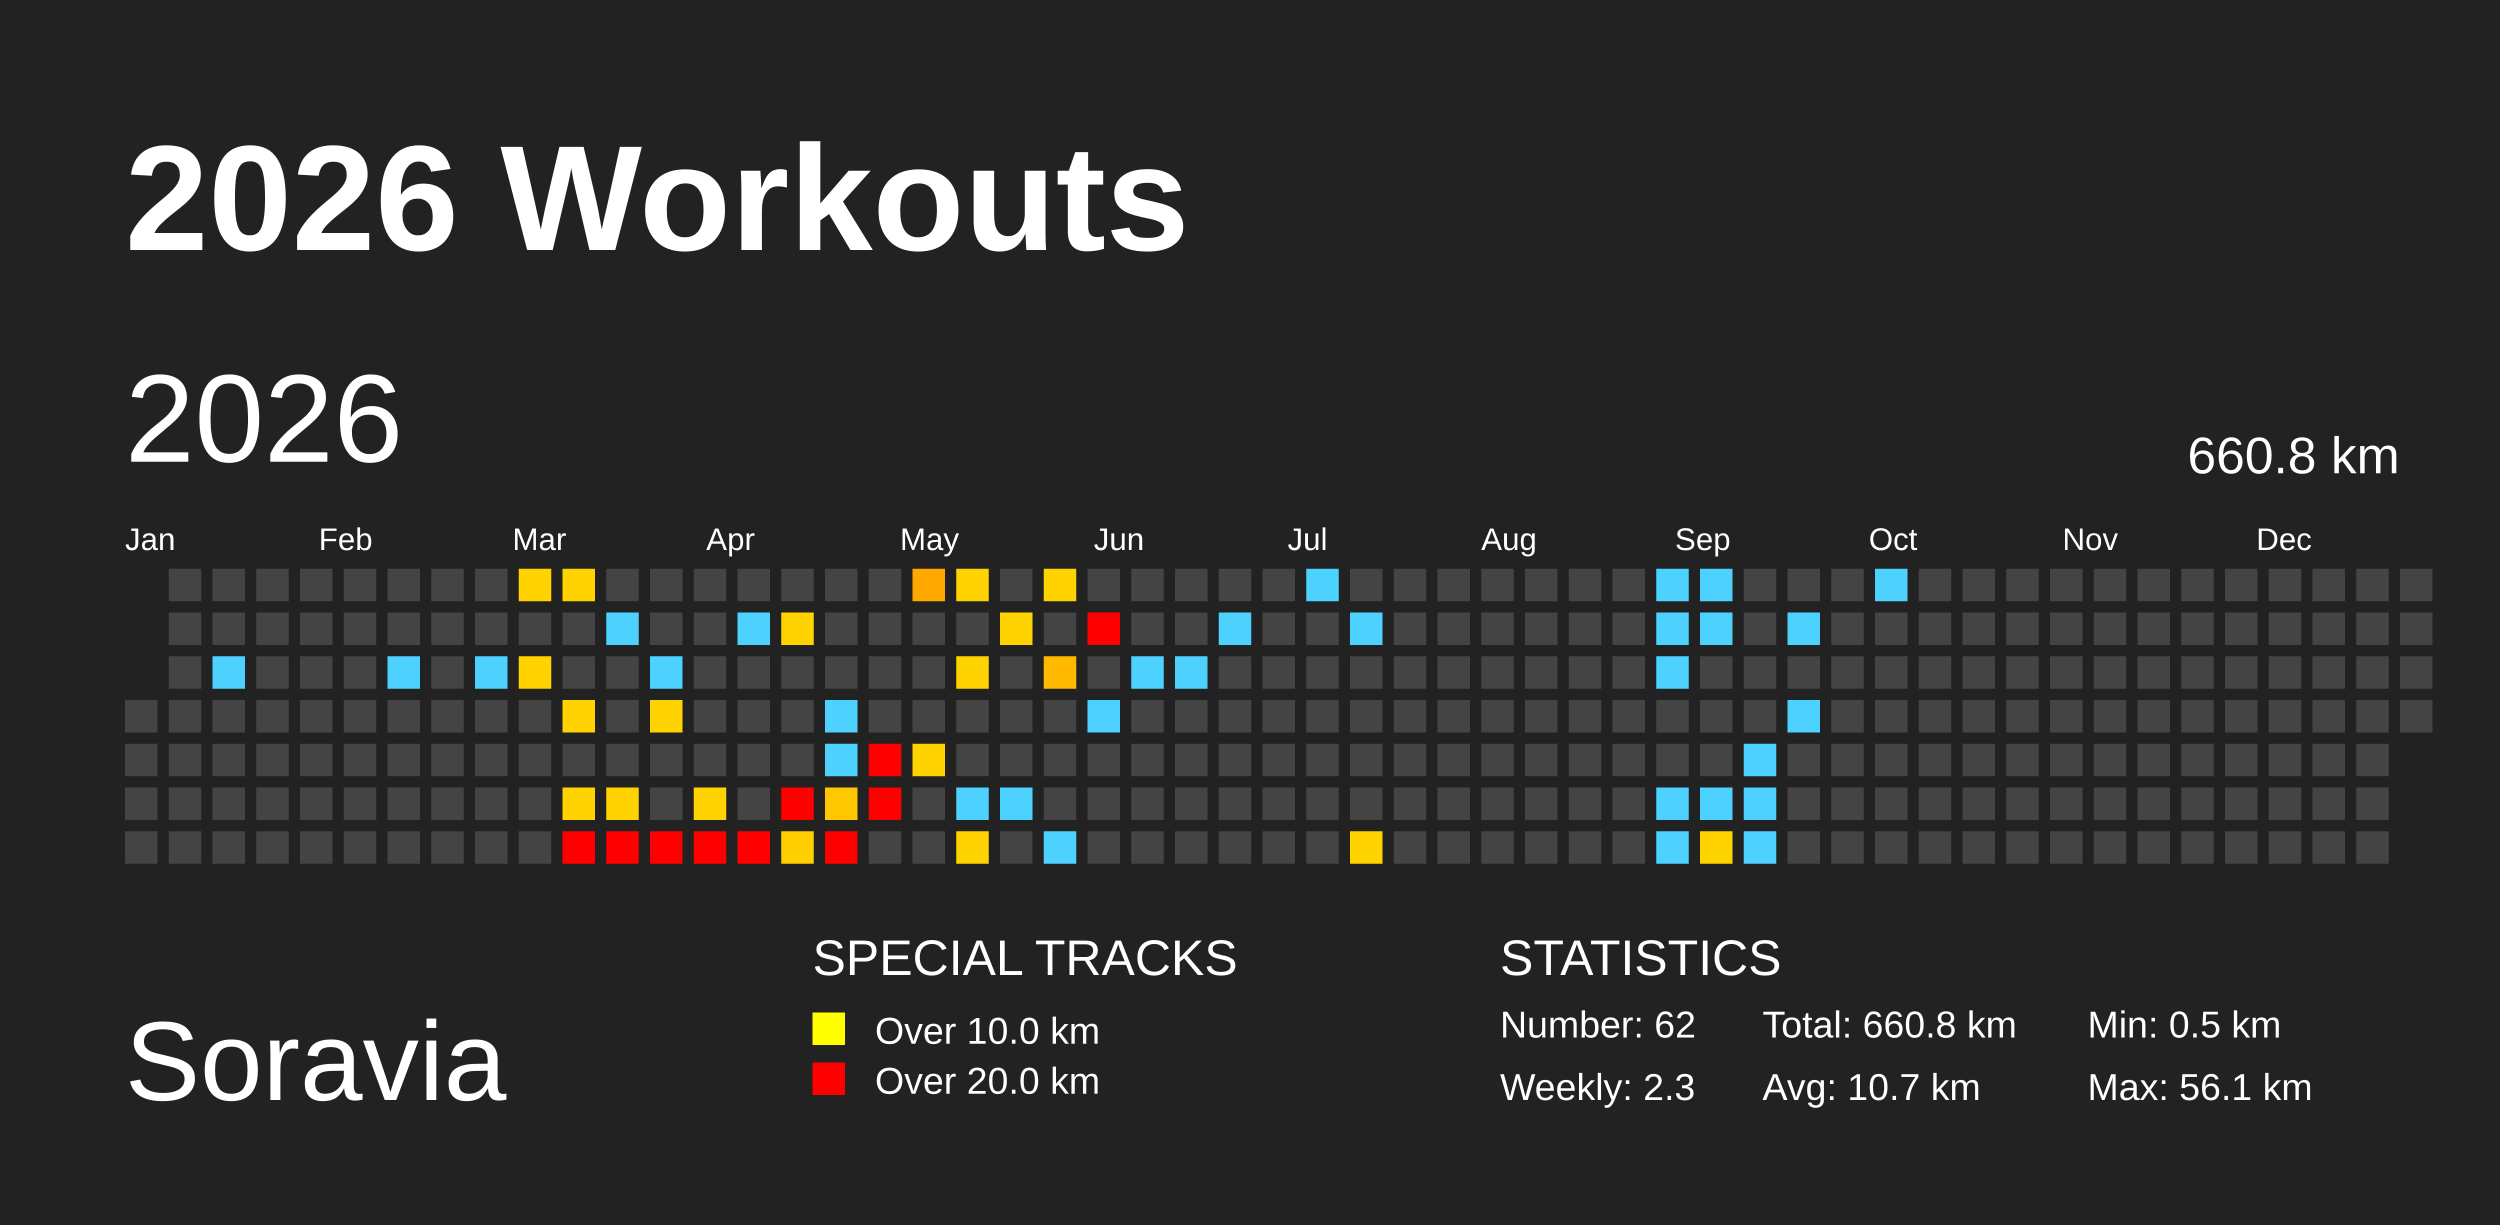
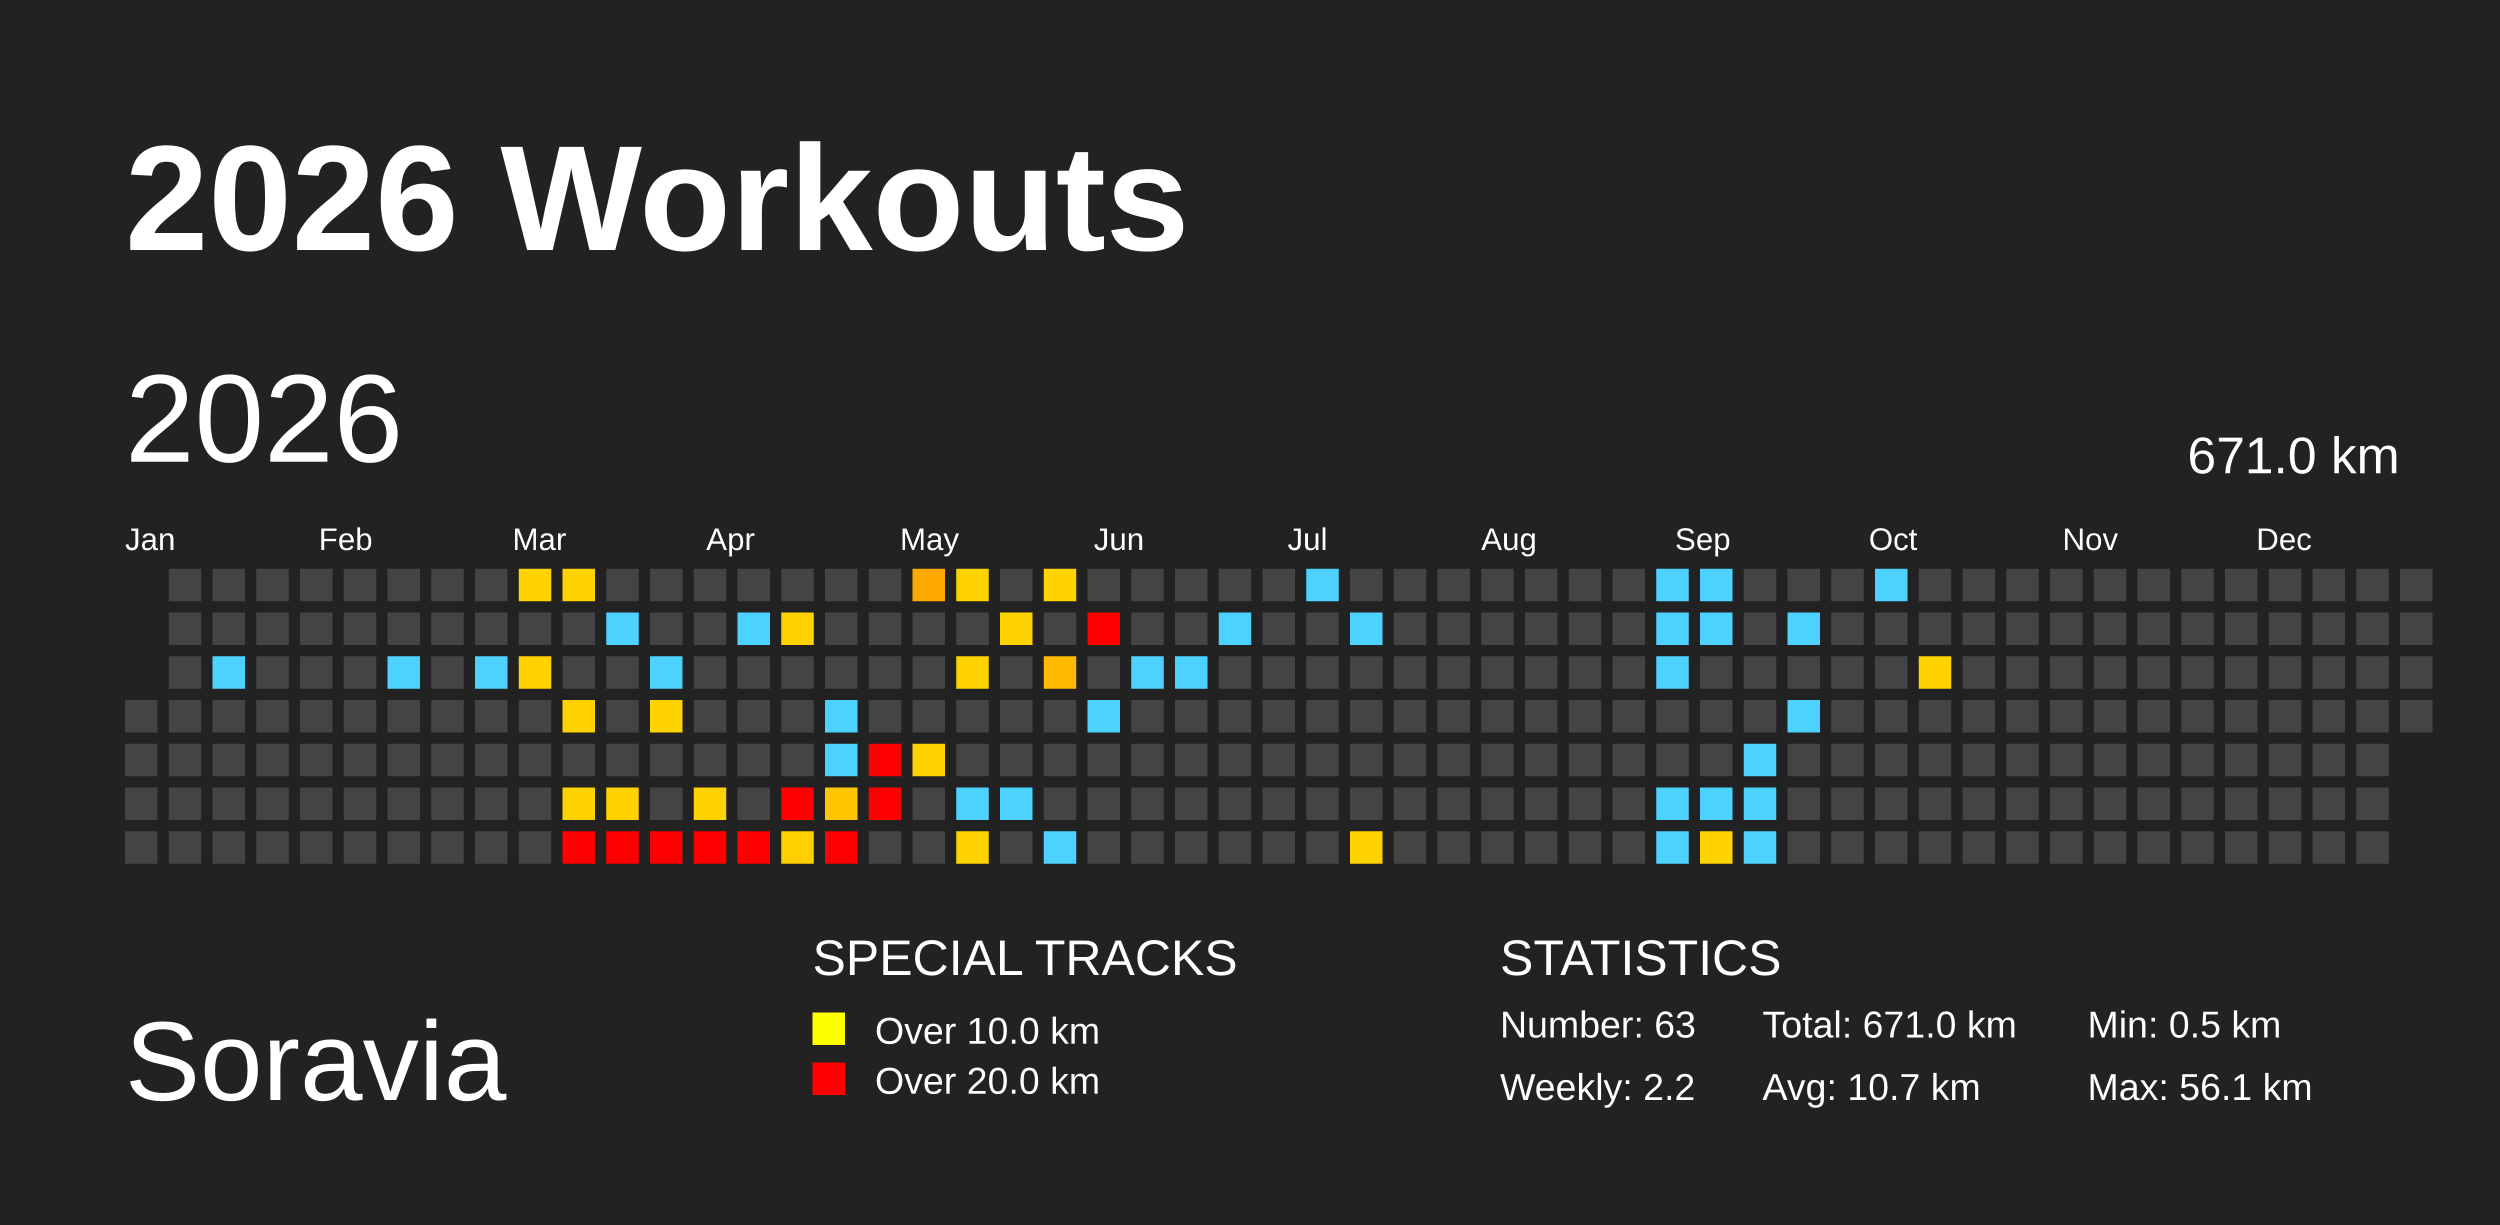
<svg xmlns="http://www.w3.org/2000/svg" baseProfile="full" height="98mm" version="1.1" viewBox="0,0,200,98" width="200mm">
  <defs />
  <rect fill="#222222" height="98" width="200" x="0" y="0" />
  <text fill="#FFFFFF" style="font-size:12px; font-family:Arial; font-weight:bold;" x="10" y="20">2026 Workouts</text>
  <text fill="#FFFFFF" style="font-size:9px; font-family:Arial" x="10" y="88">Soravia</text>
  <text fill="#FFFFFF" style="font-size:4px; font-family:Arial" x="65" y="78">SPECIAL TRACKS</text>
  <rect fill="yellow" height="2.6" width="2.6" x="65" y="81" />
  <text fill="#FFFFFF" style="font-size:3px; font-family:Arial" x="70" y="83.5">Over 10.0 km</text>
  <rect fill="red" height="2.6" width="2.6" x="65" y="85" />
  <text fill="#FFFFFF" style="font-size:3px; font-family:Arial" x="70" y="87.5">Over 20.0 km</text>
  <text fill="#FFFFFF" style="font-size:4px; font-family:Arial" x="120" y="78">STATISTICS</text>
-   <text fill="#FFFFFF" style="font-size:3px; font-family:Arial" x="120" y="83">Number: 62</text>
-   <text fill="#FFFFFF" style="font-size:3px; font-family:Arial" x="120" y="88">Weekly: 2.3</text>
-   <text fill="#FFFFFF" style="font-size:3px; font-family:Arial" x="141" y="83">Total: 660.8 km</text>
+   <text fill="#FFFFFF" style="font-size:3px; font-family:Arial" x="120" y="83">Number: 63</text>
+   <text fill="#FFFFFF" style="font-size:3px; font-family:Arial" x="120" y="88">Weekly: 2.2</text>
+   <text fill="#FFFFFF" style="font-size:3px; font-family:Arial" x="141" y="83">Total: 671.0 km</text>
  <text fill="#FFFFFF" style="font-size:3px; font-family:Arial" x="141" y="88">Avg: 10.7 km</text>
  <text fill="#FFFFFF" style="font-size:3px; font-family:Arial" x="167" y="83">Min: 0.5 km</text>
  <text fill="#FFFFFF" style="font-size:3px; font-family:Arial" x="167" y="88">Max: 56.1 km</text>
  <text dominant-baseline="hanging" fill="#FFFFFF" style="font-size:10.0px; font-family:Arial;" x="10" y="30">2026</text>
-   <text dominant-baseline="hanging" fill="#FFFFFF" style="font-size:4.125px; font-family:Arial;" x="175" y="35">660.8 km</text>
+   <text dominant-baseline="hanging" fill="#FFFFFF" style="font-size:4.125px; font-family:Arial;" x="175" y="35">671.0 km</text>
  <text fill="#FFFFFF" style="font-size:2.5px; font-family:Arial" x="10.0" y="44">Jan</text>
  <text fill="#FFFFFF" style="font-size:2.5px; font-family:Arial" x="25.5" y="44">Feb</text>
  <text fill="#FFFFFF" style="font-size:2.5px; font-family:Arial" x="41.0" y="44">Mar</text>
  <text fill="#FFFFFF" style="font-size:2.5px; font-family:Arial" x="56.5" y="44">Apr</text>
  <text fill="#FFFFFF" style="font-size:2.5px; font-family:Arial" x="72.0" y="44">May</text>
  <text fill="#FFFFFF" style="font-size:2.5px; font-family:Arial" x="87.5" y="44">Jun</text>
  <text fill="#FFFFFF" style="font-size:2.5px; font-family:Arial" x="103.0" y="44">Jul</text>
  <text fill="#FFFFFF" style="font-size:2.5px; font-family:Arial" x="118.5" y="44">Aug</text>
  <text fill="#FFFFFF" style="font-size:2.5px; font-family:Arial" x="134.0" y="44">Sep</text>
  <text fill="#FFFFFF" style="font-size:2.5px; font-family:Arial" x="149.5" y="44">Oct</text>
  <text fill="#FFFFFF" style="font-size:2.5px; font-family:Arial" x="165.0" y="44">Nov</text>
  <text fill="#FFFFFF" style="font-size:2.5px; font-family:Arial" x="180.5" y="44">Dec</text>
  <rect fill="#444444" height="2.6" width="2.6" x="10.0" y="56.0" />
  <rect fill="#444444" height="2.6" width="2.6" x="10.0" y="59.5" />
  <rect fill="#444444" height="2.6" width="2.6" x="10.0" y="63.0" />
  <rect fill="#444444" height="2.6" width="2.6" x="10.0" y="66.5" />
  <rect fill="#444444" height="2.6" width="2.6" x="13.5" y="45.5" />
  <rect fill="#444444" height="2.6" width="2.6" x="13.5" y="49.0" />
  <rect fill="#444444" height="2.6" width="2.6" x="13.5" y="52.5" />
  <rect fill="#444444" height="2.6" width="2.6" x="13.5" y="56.0" />
  <rect fill="#444444" height="2.6" width="2.6" x="13.5" y="59.5" />
  <rect fill="#444444" height="2.6" width="2.6" x="13.5" y="63.0" />
  <rect fill="#444444" height="2.6" width="2.6" x="13.5" y="66.5" />
  <rect fill="#444444" height="2.6" width="2.6" x="17.0" y="45.5" />
  <rect fill="#444444" height="2.6" width="2.6" x="17.0" y="49.0" />
  <rect fill="#4dd2ff" height="2.6" width="2.6" x="17.0" y="52.5" />
  <rect fill="#444444" height="2.6" width="2.6" x="17.0" y="56.0" />
  <rect fill="#444444" height="2.6" width="2.6" x="17.0" y="59.5" />
  <rect fill="#444444" height="2.6" width="2.6" x="17.0" y="63.0" />
  <rect fill="#444444" height="2.6" width="2.6" x="17.0" y="66.5" />
  <rect fill="#444444" height="2.6" width="2.6" x="20.5" y="45.5" />
  <rect fill="#444444" height="2.6" width="2.6" x="20.5" y="49.0" />
  <rect fill="#444444" height="2.6" width="2.6" x="20.5" y="52.5" />
  <rect fill="#444444" height="2.6" width="2.6" x="20.5" y="56.0" />
  <rect fill="#444444" height="2.6" width="2.6" x="20.5" y="59.5" />
  <rect fill="#444444" height="2.6" width="2.6" x="20.5" y="63.0" />
  <rect fill="#444444" height="2.6" width="2.6" x="20.5" y="66.5" />
  <rect fill="#444444" height="2.6" width="2.6" x="24.0" y="45.5" />
  <rect fill="#444444" height="2.6" width="2.6" x="24.0" y="49.0" />
  <rect fill="#444444" height="2.6" width="2.6" x="24.0" y="52.5" />
  <rect fill="#444444" height="2.6" width="2.6" x="24.0" y="56.0" />
  <rect fill="#444444" height="2.6" width="2.6" x="24.0" y="59.5" />
  <rect fill="#444444" height="2.6" width="2.6" x="24.0" y="63.0" />
  <rect fill="#444444" height="2.6" width="2.6" x="24.0" y="66.5" />
  <rect fill="#444444" height="2.6" width="2.6" x="27.5" y="45.5" />
  <rect fill="#444444" height="2.6" width="2.6" x="27.5" y="49.0" />
  <rect fill="#444444" height="2.6" width="2.6" x="27.5" y="52.5" />
  <rect fill="#444444" height="2.6" width="2.6" x="27.5" y="56.0" />
  <rect fill="#444444" height="2.6" width="2.6" x="27.5" y="59.5" />
  <rect fill="#444444" height="2.6" width="2.6" x="27.5" y="63.0" />
  <rect fill="#444444" height="2.6" width="2.6" x="27.5" y="66.5" />
  <rect fill="#444444" height="2.6" width="2.6" x="31.0" y="45.5" />
  <rect fill="#444444" height="2.6" width="2.6" x="31.0" y="49.0" />
  <rect fill="#4dd2ff" height="2.6" width="2.6" x="31.0" y="52.5" />
  <rect fill="#444444" height="2.6" width="2.6" x="31.0" y="56.0" />
  <rect fill="#444444" height="2.6" width="2.6" x="31.0" y="59.5" />
  <rect fill="#444444" height="2.6" width="2.6" x="31.0" y="63.0" />
  <rect fill="#444444" height="2.6" width="2.6" x="31.0" y="66.5" />
  <rect fill="#444444" height="2.6" width="2.6" x="34.5" y="45.5" />
  <rect fill="#444444" height="2.6" width="2.6" x="34.5" y="49.0" />
  <rect fill="#444444" height="2.6" width="2.6" x="34.5" y="52.5" />
  <rect fill="#444444" height="2.6" width="2.6" x="34.5" y="56.0" />
  <rect fill="#444444" height="2.6" width="2.6" x="34.5" y="59.5" />
  <rect fill="#444444" height="2.6" width="2.6" x="34.5" y="63.0" />
  <rect fill="#444444" height="2.6" width="2.6" x="34.5" y="66.5" />
  <rect fill="#444444" height="2.6" width="2.6" x="38.0" y="45.5" />
  <rect fill="#444444" height="2.6" width="2.6" x="38.0" y="49.0" />
  <rect fill="#4dd2ff" height="2.6" width="2.6" x="38.0" y="52.5" />
  <rect fill="#444444" height="2.6" width="2.6" x="38.0" y="56.0" />
  <rect fill="#444444" height="2.6" width="2.6" x="38.0" y="59.5" />
  <rect fill="#444444" height="2.6" width="2.6" x="38.0" y="63.0" />
  <rect fill="#444444" height="2.6" width="2.6" x="38.0" y="66.5" />
  <rect fill="#ffd300" height="2.6" width="2.6" x="41.5" y="45.5" />
  <rect fill="#444444" height="2.6" width="2.6" x="41.5" y="49.0" />
  <rect fill="#ffd200" height="2.6" width="2.6" x="41.5" y="52.5" />
  <rect fill="#444444" height="2.6" width="2.6" x="41.5" y="56.0" />
  <rect fill="#444444" height="2.6" width="2.6" x="41.5" y="59.5" />
  <rect fill="#444444" height="2.6" width="2.6" x="41.5" y="63.0" />
  <rect fill="#444444" height="2.6" width="2.6" x="41.5" y="66.5" />
  <rect fill="#ffd300" height="2.6" width="2.6" x="45.0" y="45.5" />
  <rect fill="#444444" height="2.6" width="2.6" x="45.0" y="49.0" />
  <rect fill="#444444" height="2.6" width="2.6" x="45.0" y="52.5" />
  <rect fill="#ffd200" height="2.6" width="2.6" x="45.0" y="56.0" />
  <rect fill="#444444" height="2.6" width="2.6" x="45.0" y="59.5" />
  <rect fill="#ffd300" height="2.6" width="2.6" x="45.0" y="63.0" />
  <rect fill="red" height="2.6" width="2.6" x="45.0" y="66.5" />
  <rect fill="#444444" height="2.6" width="2.6" x="48.5" y="45.5" />
  <rect fill="#4dd2ff" height="2.6" width="2.6" x="48.5" y="49.0" />
  <rect fill="#444444" height="2.6" width="2.6" x="48.5" y="52.5" />
  <rect fill="#444444" height="2.6" width="2.6" x="48.5" y="56.0" />
  <rect fill="#444444" height="2.6" width="2.6" x="48.5" y="59.5" />
  <rect fill="#ffd200" height="2.6" width="2.6" x="48.5" y="63.0" />
  <rect fill="red" height="2.6" width="2.6" x="48.5" y="66.5" />
  <rect fill="#444444" height="2.6" width="2.6" x="52.0" y="45.5" />
  <rect fill="#444444" height="2.6" width="2.6" x="52.0" y="49.0" />
  <rect fill="#4dd2ff" height="2.6" width="2.6" x="52.0" y="52.5" />
  <rect fill="#ffd300" height="2.6" width="2.6" x="52.0" y="56.0" />
  <rect fill="#444444" height="2.6" width="2.6" x="52.0" y="59.5" />
  <rect fill="#444444" height="2.6" width="2.6" x="52.0" y="63.0" />
  <rect fill="red" height="2.6" width="2.6" x="52.0" y="66.5" />
  <rect fill="#444444" height="2.6" width="2.6" x="55.5" y="45.5" />
  <rect fill="#444444" height="2.6" width="2.6" x="55.5" y="49.0" />
  <rect fill="#444444" height="2.6" width="2.6" x="55.5" y="52.5" />
  <rect fill="#444444" height="2.6" width="2.6" x="55.5" y="56.0" />
  <rect fill="#444444" height="2.6" width="2.6" x="55.5" y="59.5" />
  <rect fill="#ffd300" height="2.6" width="2.6" x="55.5" y="63.0" />
  <rect fill="red" height="2.6" width="2.6" x="55.5" y="66.5" />
  <rect fill="#444444" height="2.6" width="2.6" x="59.0" y="45.5" />
  <rect fill="#4dd2ff" height="2.6" width="2.6" x="59.0" y="49.0" />
  <rect fill="#444444" height="2.6" width="2.6" x="59.0" y="52.5" />
  <rect fill="#444444" height="2.6" width="2.6" x="59.0" y="56.0" />
  <rect fill="#444444" height="2.6" width="2.6" x="59.0" y="59.5" />
  <rect fill="#444444" height="2.6" width="2.6" x="59.0" y="63.0" />
  <rect fill="red" height="2.6" width="2.6" x="59.0" y="66.5" />
  <rect fill="#444444" height="2.6" width="2.6" x="62.5" y="45.5" />
  <rect fill="#ffd300" height="2.6" width="2.6" x="62.5" y="49.0" />
  <rect fill="#444444" height="2.6" width="2.6" x="62.5" y="52.5" />
  <rect fill="#444444" height="2.6" width="2.6" x="62.5" y="56.0" />
  <rect fill="#444444" height="2.6" width="2.6" x="62.5" y="59.5" />
  <rect fill="red" height="2.6" width="2.6" x="62.5" y="63.0" />
  <rect fill="#ffcf00" height="2.6" width="2.6" x="62.5" y="66.5" />
  <rect fill="#444444" height="2.6" width="2.6" x="66.0" y="45.5" />
  <rect fill="#444444" height="2.6" width="2.6" x="66.0" y="49.0" />
  <rect fill="#444444" height="2.6" width="2.6" x="66.0" y="52.5" />
  <rect fill="#4dd2ff" height="2.6" width="2.6" x="66.0" y="56.0" />
  <rect fill="#4dd2ff" height="2.6" width="2.6" x="66.0" y="59.5" />
  <rect fill="#ffc700" height="2.6" width="2.6" x="66.0" y="63.0" />
  <rect fill="red" height="2.6" width="2.6" x="66.0" y="66.5" />
  <rect fill="#444444" height="2.6" width="2.6" x="69.5" y="45.5" />
  <rect fill="#444444" height="2.6" width="2.6" x="69.5" y="49.0" />
  <rect fill="#444444" height="2.6" width="2.6" x="69.5" y="52.5" />
  <rect fill="#444444" height="2.6" width="2.6" x="69.5" y="56.0" />
  <rect fill="red" height="2.6" width="2.6" x="69.5" y="59.5" />
  <rect fill="red" height="2.6" width="2.6" x="69.5" y="63.0" />
  <rect fill="#444444" height="2.6" width="2.6" x="69.5" y="66.5" />
  <rect fill="#ffa800" height="2.6" width="2.6" x="73.0" y="45.5" />
  <rect fill="#444444" height="2.6" width="2.6" x="73.0" y="49.0" />
  <rect fill="#444444" height="2.6" width="2.6" x="73.0" y="52.5" />
  <rect fill="#444444" height="2.6" width="2.6" x="73.0" y="56.0" />
  <rect fill="#ffd300" height="2.6" width="2.6" x="73.0" y="59.5" />
  <rect fill="#444444" height="2.6" width="2.6" x="73.0" y="63.0" />
  <rect fill="#444444" height="2.6" width="2.6" x="73.0" y="66.5" />
  <rect fill="#ffd300" height="2.6" width="2.6" x="76.5" y="45.5" />
  <rect fill="#444444" height="2.6" width="2.6" x="76.5" y="49.0" />
  <rect fill="#ffd300" height="2.6" width="2.6" x="76.5" y="52.5" />
  <rect fill="#444444" height="2.6" width="2.6" x="76.5" y="56.0" />
  <rect fill="#444444" height="2.6" width="2.6" x="76.5" y="59.5" />
  <rect fill="#4dd2ff" height="2.6" width="2.6" x="76.5" y="63.0" />
  <rect fill="#ffd300" height="2.6" width="2.6" x="76.5" y="66.5" />
  <rect fill="#444444" height="2.6" width="2.6" x="80.0" y="45.5" />
  <rect fill="#ffd300" height="2.6" width="2.6" x="80.0" y="49.0" />
  <rect fill="#444444" height="2.6" width="2.6" x="80.0" y="52.5" />
  <rect fill="#444444" height="2.6" width="2.6" x="80.0" y="56.0" />
  <rect fill="#444444" height="2.6" width="2.6" x="80.0" y="59.5" />
  <rect fill="#4dd2ff" height="2.6" width="2.6" x="80.0" y="63.0" />
  <rect fill="#444444" height="2.6" width="2.6" x="80.0" y="66.5" />
  <rect fill="#ffd300" height="2.6" width="2.6" x="83.5" y="45.5" />
  <rect fill="#444444" height="2.6" width="2.6" x="83.5" y="49.0" />
  <rect fill="#ffba00" height="2.6" width="2.6" x="83.5" y="52.5" />
  <rect fill="#444444" height="2.6" width="2.6" x="83.5" y="56.0" />
  <rect fill="#444444" height="2.6" width="2.6" x="83.5" y="59.5" />
  <rect fill="#444444" height="2.6" width="2.6" x="83.5" y="63.0" />
  <rect fill="#4dd2ff" height="2.6" width="2.6" x="83.5" y="66.5" />
  <rect fill="#444444" height="2.6" width="2.6" x="87.0" y="45.5" />
  <rect fill="red" height="2.6" width="2.6" x="87.0" y="49.0" />
  <rect fill="#444444" height="2.6" width="2.6" x="87.0" y="52.5" />
  <rect fill="#4dd2ff" height="2.6" width="2.6" x="87.0" y="56.0" />
  <rect fill="#444444" height="2.6" width="2.6" x="87.0" y="59.5" />
  <rect fill="#444444" height="2.6" width="2.6" x="87.0" y="63.0" />
  <rect fill="#444444" height="2.6" width="2.6" x="87.0" y="66.5" />
  <rect fill="#444444" height="2.6" width="2.6" x="90.5" y="45.5" />
  <rect fill="#444444" height="2.6" width="2.6" x="90.5" y="49.0" />
  <rect fill="#4dd2ff" height="2.6" width="2.6" x="90.5" y="52.5" />
  <rect fill="#444444" height="2.6" width="2.6" x="90.5" y="56.0" />
  <rect fill="#444444" height="2.6" width="2.6" x="90.5" y="59.5" />
  <rect fill="#444444" height="2.6" width="2.6" x="90.5" y="63.0" />
  <rect fill="#444444" height="2.6" width="2.6" x="90.5" y="66.5" />
  <rect fill="#444444" height="2.6" width="2.6" x="94.0" y="45.5" />
  <rect fill="#444444" height="2.6" width="2.6" x="94.0" y="49.0" />
  <rect fill="#4dd2ff" height="2.6" width="2.6" x="94.0" y="52.5" />
  <rect fill="#444444" height="2.6" width="2.6" x="94.0" y="56.0" />
  <rect fill="#444444" height="2.6" width="2.6" x="94.0" y="59.5" />
  <rect fill="#444444" height="2.6" width="2.6" x="94.0" y="63.0" />
  <rect fill="#444444" height="2.6" width="2.6" x="94.0" y="66.5" />
  <rect fill="#444444" height="2.6" width="2.6" x="97.5" y="45.5" />
  <rect fill="#4dd2ff" height="2.6" width="2.6" x="97.5" y="49.0" />
  <rect fill="#444444" height="2.6" width="2.6" x="97.5" y="52.5" />
  <rect fill="#444444" height="2.6" width="2.6" x="97.5" y="56.0" />
  <rect fill="#444444" height="2.6" width="2.6" x="97.5" y="59.5" />
  <rect fill="#444444" height="2.6" width="2.6" x="97.5" y="63.0" />
  <rect fill="#444444" height="2.6" width="2.6" x="97.5" y="66.5" />
  <rect fill="#444444" height="2.6" width="2.6" x="101.0" y="45.5" />
  <rect fill="#444444" height="2.6" width="2.6" x="101.0" y="49.0" />
  <rect fill="#444444" height="2.6" width="2.6" x="101.0" y="52.5" />
  <rect fill="#444444" height="2.6" width="2.6" x="101.0" y="56.0" />
  <rect fill="#444444" height="2.6" width="2.6" x="101.0" y="59.5" />
  <rect fill="#444444" height="2.6" width="2.6" x="101.0" y="63.0" />
  <rect fill="#444444" height="2.6" width="2.6" x="101.0" y="66.5" />
  <rect fill="#4dd2ff" height="2.6" width="2.6" x="104.5" y="45.5" />
  <rect fill="#444444" height="2.6" width="2.6" x="104.5" y="49.0" />
  <rect fill="#444444" height="2.6" width="2.6" x="104.5" y="52.5" />
  <rect fill="#444444" height="2.6" width="2.6" x="104.5" y="56.0" />
  <rect fill="#444444" height="2.6" width="2.6" x="104.5" y="59.5" />
  <rect fill="#444444" height="2.6" width="2.6" x="104.5" y="63.0" />
  <rect fill="#444444" height="2.6" width="2.6" x="104.5" y="66.5" />
  <rect fill="#444444" height="2.6" width="2.6" x="108.0" y="45.5" />
  <rect fill="#4dd2ff" height="2.6" width="2.6" x="108.0" y="49.0" />
  <rect fill="#444444" height="2.6" width="2.6" x="108.0" y="52.5" />
  <rect fill="#444444" height="2.6" width="2.6" x="108.0" y="56.0" />
  <rect fill="#444444" height="2.6" width="2.6" x="108.0" y="59.5" />
  <rect fill="#444444" height="2.6" width="2.6" x="108.0" y="63.0" />
  <rect fill="#ffd300" height="2.6" width="2.6" x="108.0" y="66.5" />
  <rect fill="#444444" height="2.6" width="2.6" x="111.5" y="45.5" />
  <rect fill="#444444" height="2.6" width="2.6" x="111.5" y="49.0" />
  <rect fill="#444444" height="2.6" width="2.6" x="111.5" y="52.5" />
  <rect fill="#444444" height="2.6" width="2.6" x="111.5" y="56.0" />
  <rect fill="#444444" height="2.6" width="2.6" x="111.5" y="59.5" />
  <rect fill="#444444" height="2.6" width="2.6" x="111.5" y="63.0" />
  <rect fill="#444444" height="2.6" width="2.6" x="111.5" y="66.5" />
  <rect fill="#444444" height="2.6" width="2.6" x="115.0" y="45.5" />
  <rect fill="#444444" height="2.6" width="2.6" x="115.0" y="49.0" />
  <rect fill="#444444" height="2.6" width="2.6" x="115.0" y="52.5" />
  <rect fill="#444444" height="2.6" width="2.6" x="115.0" y="56.0" />
  <rect fill="#444444" height="2.6" width="2.6" x="115.0" y="59.5" />
  <rect fill="#444444" height="2.6" width="2.6" x="115.0" y="63.0" />
  <rect fill="#444444" height="2.6" width="2.6" x="115.0" y="66.5" />
  <rect fill="#444444" height="2.6" width="2.6" x="118.5" y="45.5" />
  <rect fill="#444444" height="2.6" width="2.6" x="118.5" y="49.0" />
  <rect fill="#444444" height="2.6" width="2.6" x="118.5" y="52.5" />
  <rect fill="#444444" height="2.6" width="2.6" x="118.5" y="56.0" />
  <rect fill="#444444" height="2.6" width="2.6" x="118.5" y="59.5" />
  <rect fill="#444444" height="2.6" width="2.6" x="118.5" y="63.0" />
  <rect fill="#444444" height="2.6" width="2.6" x="118.5" y="66.5" />
  <rect fill="#444444" height="2.6" width="2.6" x="122.0" y="45.5" />
  <rect fill="#444444" height="2.6" width="2.6" x="122.0" y="49.0" />
  <rect fill="#444444" height="2.6" width="2.6" x="122.0" y="52.5" />
  <rect fill="#444444" height="2.6" width="2.6" x="122.0" y="56.0" />
  <rect fill="#444444" height="2.6" width="2.6" x="122.0" y="59.5" />
  <rect fill="#444444" height="2.6" width="2.6" x="122.0" y="63.0" />
  <rect fill="#444444" height="2.6" width="2.6" x="122.0" y="66.5" />
  <rect fill="#444444" height="2.6" width="2.6" x="125.5" y="45.5" />
  <rect fill="#444444" height="2.6" width="2.6" x="125.5" y="49.0" />
  <rect fill="#444444" height="2.6" width="2.6" x="125.5" y="52.5" />
  <rect fill="#444444" height="2.6" width="2.6" x="125.5" y="56.0" />
  <rect fill="#444444" height="2.6" width="2.6" x="125.5" y="59.5" />
  <rect fill="#444444" height="2.6" width="2.6" x="125.5" y="63.0" />
  <rect fill="#444444" height="2.6" width="2.6" x="125.5" y="66.5" />
  <rect fill="#444444" height="2.6" width="2.6" x="129.0" y="45.5" />
  <rect fill="#444444" height="2.6" width="2.6" x="129.0" y="49.0" />
  <rect fill="#444444" height="2.6" width="2.6" x="129.0" y="52.5" />
  <rect fill="#444444" height="2.6" width="2.6" x="129.0" y="56.0" />
  <rect fill="#444444" height="2.6" width="2.6" x="129.0" y="59.5" />
  <rect fill="#444444" height="2.6" width="2.6" x="129.0" y="63.0" />
  <rect fill="#444444" height="2.6" width="2.6" x="129.0" y="66.5" />
  <rect fill="#4dd2ff" height="2.6" width="2.6" x="132.5" y="45.5" />
  <rect fill="#4dd2ff" height="2.6" width="2.6" x="132.5" y="49.0" />
  <rect fill="#4dd2ff" height="2.6" width="2.6" x="132.5" y="52.5" />
  <rect fill="#444444" height="2.6" width="2.6" x="132.5" y="56.0" />
  <rect fill="#444444" height="2.6" width="2.6" x="132.5" y="59.5" />
  <rect fill="#4dd2ff" height="2.6" width="2.6" x="132.5" y="63.0" />
  <rect fill="#4dd2ff" height="2.6" width="2.6" x="132.5" y="66.5" />
  <rect fill="#4dd2ff" height="2.6" width="2.6" x="136.0" y="45.5" />
  <rect fill="#4dd2ff" height="2.6" width="2.6" x="136.0" y="49.0" />
  <rect fill="#444444" height="2.6" width="2.6" x="136.0" y="52.5" />
  <rect fill="#444444" height="2.6" width="2.6" x="136.0" y="56.0" />
  <rect fill="#444444" height="2.6" width="2.6" x="136.0" y="59.5" />
  <rect fill="#4dd2ff" height="2.6" width="2.6" x="136.0" y="63.0" />
  <rect fill="#ffd300" height="2.6" width="2.6" x="136.0" y="66.5" />
  <rect fill="#444444" height="2.6" width="2.6" x="139.5" y="45.5" />
  <rect fill="#444444" height="2.6" width="2.6" x="139.5" y="49.0" />
  <rect fill="#444444" height="2.6" width="2.6" x="139.5" y="52.5" />
  <rect fill="#444444" height="2.6" width="2.6" x="139.5" y="56.0" />
  <rect fill="#4dd2ff" height="2.6" width="2.6" x="139.5" y="59.5" />
  <rect fill="#4dd2ff" height="2.6" width="2.6" x="139.5" y="63.0" />
  <rect fill="#4dd2ff" height="2.6" width="2.6" x="139.5" y="66.5" />
  <rect fill="#444444" height="2.6" width="2.6" x="143.0" y="45.5" />
  <rect fill="#4dd2ff" height="2.6" width="2.6" x="143.0" y="49.0" />
  <rect fill="#444444" height="2.6" width="2.6" x="143.0" y="52.5" />
  <rect fill="#4dd2ff" height="2.6" width="2.6" x="143.0" y="56.0" />
  <rect fill="#444444" height="2.6" width="2.6" x="143.0" y="59.5" />
  <rect fill="#444444" height="2.6" width="2.6" x="143.0" y="63.0" />
  <rect fill="#444444" height="2.6" width="2.6" x="143.0" y="66.5" />
  <rect fill="#444444" height="2.6" width="2.6" x="146.5" y="45.5" />
  <rect fill="#444444" height="2.6" width="2.6" x="146.5" y="49.0" />
  <rect fill="#444444" height="2.6" width="2.6" x="146.5" y="52.5" />
  <rect fill="#444444" height="2.6" width="2.6" x="146.5" y="56.0" />
  <rect fill="#444444" height="2.6" width="2.6" x="146.5" y="59.5" />
  <rect fill="#444444" height="2.6" width="2.6" x="146.5" y="63.0" />
  <rect fill="#444444" height="2.6" width="2.6" x="146.5" y="66.5" />
  <rect fill="#4dd2ff" height="2.6" width="2.6" x="150.0" y="45.5" />
  <rect fill="#444444" height="2.6" width="2.6" x="150.0" y="49.0" />
  <rect fill="#444444" height="2.6" width="2.6" x="150.0" y="52.5" />
  <rect fill="#444444" height="2.6" width="2.6" x="150.0" y="56.0" />
  <rect fill="#444444" height="2.6" width="2.6" x="150.0" y="59.5" />
  <rect fill="#444444" height="2.6" width="2.6" x="150.0" y="63.0" />
  <rect fill="#444444" height="2.6" width="2.6" x="150.0" y="66.5" />
  <rect fill="#444444" height="2.6" width="2.6" x="153.5" y="45.5" />
  <rect fill="#444444" height="2.6" width="2.6" x="153.5" y="49.0" />
-   <rect fill="#444444" height="2.6" width="2.6" x="153.5" y="52.5" />
+   <rect fill="#ffd300" height="2.6" width="2.6" x="153.5" y="52.5" />
  <rect fill="#444444" height="2.6" width="2.6" x="153.5" y="56.0" />
  <rect fill="#444444" height="2.6" width="2.6" x="153.5" y="59.5" />
  <rect fill="#444444" height="2.6" width="2.6" x="153.5" y="63.0" />
  <rect fill="#444444" height="2.6" width="2.6" x="153.5" y="66.5" />
  <rect fill="#444444" height="2.6" width="2.6" x="157.0" y="45.5" />
  <rect fill="#444444" height="2.6" width="2.6" x="157.0" y="49.0" />
  <rect fill="#444444" height="2.6" width="2.6" x="157.0" y="52.5" />
  <rect fill="#444444" height="2.6" width="2.6" x="157.0" y="56.0" />
  <rect fill="#444444" height="2.6" width="2.6" x="157.0" y="59.5" />
  <rect fill="#444444" height="2.6" width="2.6" x="157.0" y="63.0" />
  <rect fill="#444444" height="2.6" width="2.6" x="157.0" y="66.5" />
  <rect fill="#444444" height="2.6" width="2.6" x="160.5" y="45.5" />
  <rect fill="#444444" height="2.6" width="2.6" x="160.5" y="49.0" />
  <rect fill="#444444" height="2.6" width="2.6" x="160.5" y="52.5" />
  <rect fill="#444444" height="2.6" width="2.6" x="160.5" y="56.0" />
  <rect fill="#444444" height="2.6" width="2.6" x="160.5" y="59.5" />
  <rect fill="#444444" height="2.6" width="2.6" x="160.5" y="63.0" />
  <rect fill="#444444" height="2.6" width="2.6" x="160.5" y="66.5" />
  <rect fill="#444444" height="2.6" width="2.6" x="164.0" y="45.5" />
  <rect fill="#444444" height="2.6" width="2.6" x="164.0" y="49.0" />
  <rect fill="#444444" height="2.6" width="2.6" x="164.0" y="52.5" />
  <rect fill="#444444" height="2.6" width="2.6" x="164.0" y="56.0" />
  <rect fill="#444444" height="2.6" width="2.6" x="164.0" y="59.5" />
  <rect fill="#444444" height="2.6" width="2.6" x="164.0" y="63.0" />
  <rect fill="#444444" height="2.6" width="2.6" x="164.0" y="66.5" />
  <rect fill="#444444" height="2.6" width="2.6" x="167.5" y="45.5" />
  <rect fill="#444444" height="2.6" width="2.6" x="167.5" y="49.0" />
  <rect fill="#444444" height="2.6" width="2.6" x="167.5" y="52.5" />
  <rect fill="#444444" height="2.6" width="2.6" x="167.5" y="56.0" />
  <rect fill="#444444" height="2.6" width="2.6" x="167.5" y="59.5" />
  <rect fill="#444444" height="2.6" width="2.6" x="167.5" y="63.0" />
  <rect fill="#444444" height="2.6" width="2.6" x="167.5" y="66.5" />
  <rect fill="#444444" height="2.6" width="2.6" x="171.0" y="45.5" />
  <rect fill="#444444" height="2.6" width="2.6" x="171.0" y="49.0" />
  <rect fill="#444444" height="2.6" width="2.6" x="171.0" y="52.5" />
  <rect fill="#444444" height="2.6" width="2.6" x="171.0" y="56.0" />
  <rect fill="#444444" height="2.6" width="2.6" x="171.0" y="59.5" />
  <rect fill="#444444" height="2.6" width="2.6" x="171.0" y="63.0" />
  <rect fill="#444444" height="2.6" width="2.6" x="171.0" y="66.5" />
  <rect fill="#444444" height="2.6" width="2.6" x="174.5" y="45.5" />
  <rect fill="#444444" height="2.6" width="2.6" x="174.5" y="49.0" />
  <rect fill="#444444" height="2.6" width="2.6" x="174.5" y="52.5" />
  <rect fill="#444444" height="2.6" width="2.6" x="174.5" y="56.0" />
  <rect fill="#444444" height="2.6" width="2.6" x="174.5" y="59.5" />
  <rect fill="#444444" height="2.6" width="2.6" x="174.5" y="63.0" />
  <rect fill="#444444" height="2.6" width="2.6" x="174.5" y="66.5" />
  <rect fill="#444444" height="2.6" width="2.6" x="178.0" y="45.5" />
  <rect fill="#444444" height="2.6" width="2.6" x="178.0" y="49.0" />
  <rect fill="#444444" height="2.6" width="2.6" x="178.0" y="52.5" />
  <rect fill="#444444" height="2.6" width="2.6" x="178.0" y="56.0" />
  <rect fill="#444444" height="2.6" width="2.6" x="178.0" y="59.5" />
  <rect fill="#444444" height="2.6" width="2.6" x="178.0" y="63.0" />
  <rect fill="#444444" height="2.6" width="2.6" x="178.0" y="66.5" />
  <rect fill="#444444" height="2.6" width="2.6" x="181.5" y="45.5" />
  <rect fill="#444444" height="2.6" width="2.6" x="181.5" y="49.0" />
  <rect fill="#444444" height="2.6" width="2.6" x="181.5" y="52.5" />
  <rect fill="#444444" height="2.6" width="2.6" x="181.5" y="56.0" />
  <rect fill="#444444" height="2.6" width="2.6" x="181.5" y="59.5" />
  <rect fill="#444444" height="2.6" width="2.6" x="181.5" y="63.0" />
  <rect fill="#444444" height="2.6" width="2.6" x="181.5" y="66.5" />
  <rect fill="#444444" height="2.6" width="2.6" x="185.0" y="45.5" />
  <rect fill="#444444" height="2.6" width="2.6" x="185.0" y="49.0" />
  <rect fill="#444444" height="2.6" width="2.6" x="185.0" y="52.5" />
  <rect fill="#444444" height="2.6" width="2.6" x="185.0" y="56.0" />
  <rect fill="#444444" height="2.6" width="2.6" x="185.0" y="59.5" />
  <rect fill="#444444" height="2.6" width="2.6" x="185.0" y="63.0" />
  <rect fill="#444444" height="2.6" width="2.6" x="185.0" y="66.5" />
  <rect fill="#444444" height="2.6" width="2.6" x="188.5" y="45.5" />
  <rect fill="#444444" height="2.6" width="2.6" x="188.5" y="49.0" />
  <rect fill="#444444" height="2.6" width="2.6" x="188.5" y="52.5" />
  <rect fill="#444444" height="2.6" width="2.6" x="188.5" y="56.0" />
  <rect fill="#444444" height="2.6" width="2.6" x="188.5" y="59.5" />
  <rect fill="#444444" height="2.6" width="2.6" x="188.5" y="63.0" />
  <rect fill="#444444" height="2.6" width="2.6" x="188.5" y="66.5" />
  <rect fill="#444444" height="2.6" width="2.6" x="192.0" y="45.5" />
  <rect fill="#444444" height="2.6" width="2.6" x="192.0" y="49.0" />
  <rect fill="#444444" height="2.6" width="2.6" x="192.0" y="52.5" />
  <rect fill="#444444" height="2.6" width="2.6" x="192.0" y="56.0" />
</svg>
